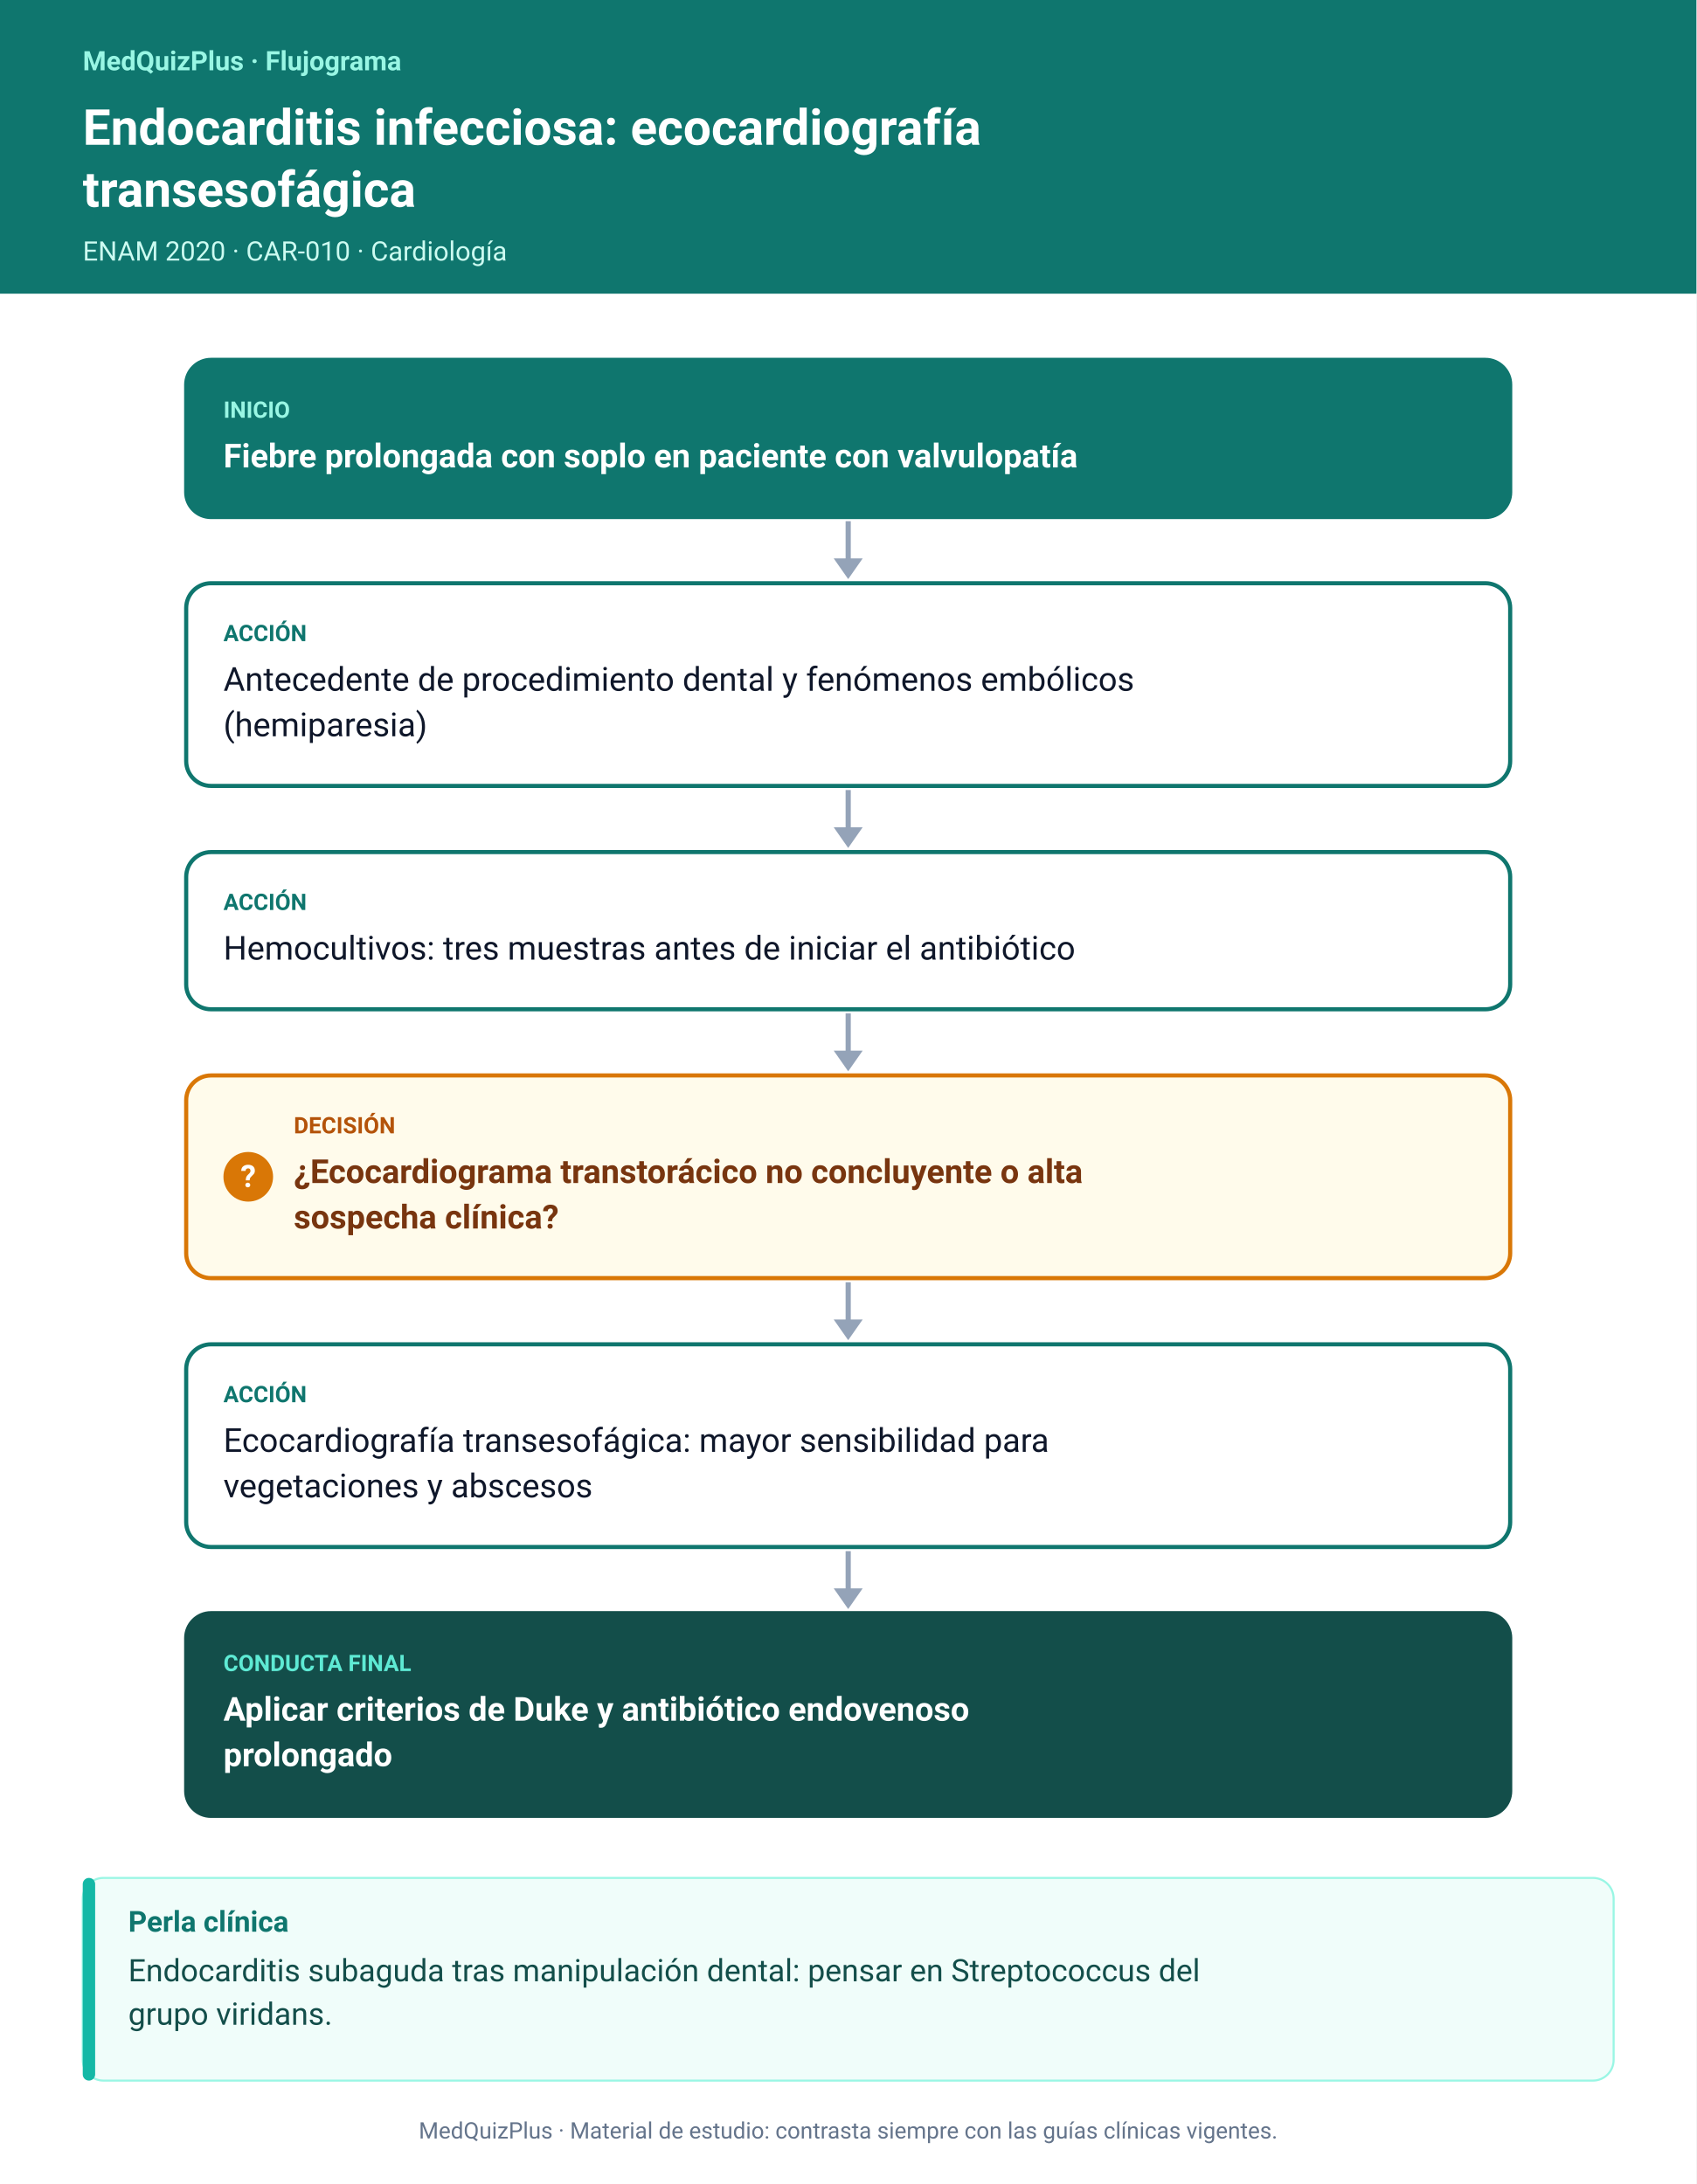
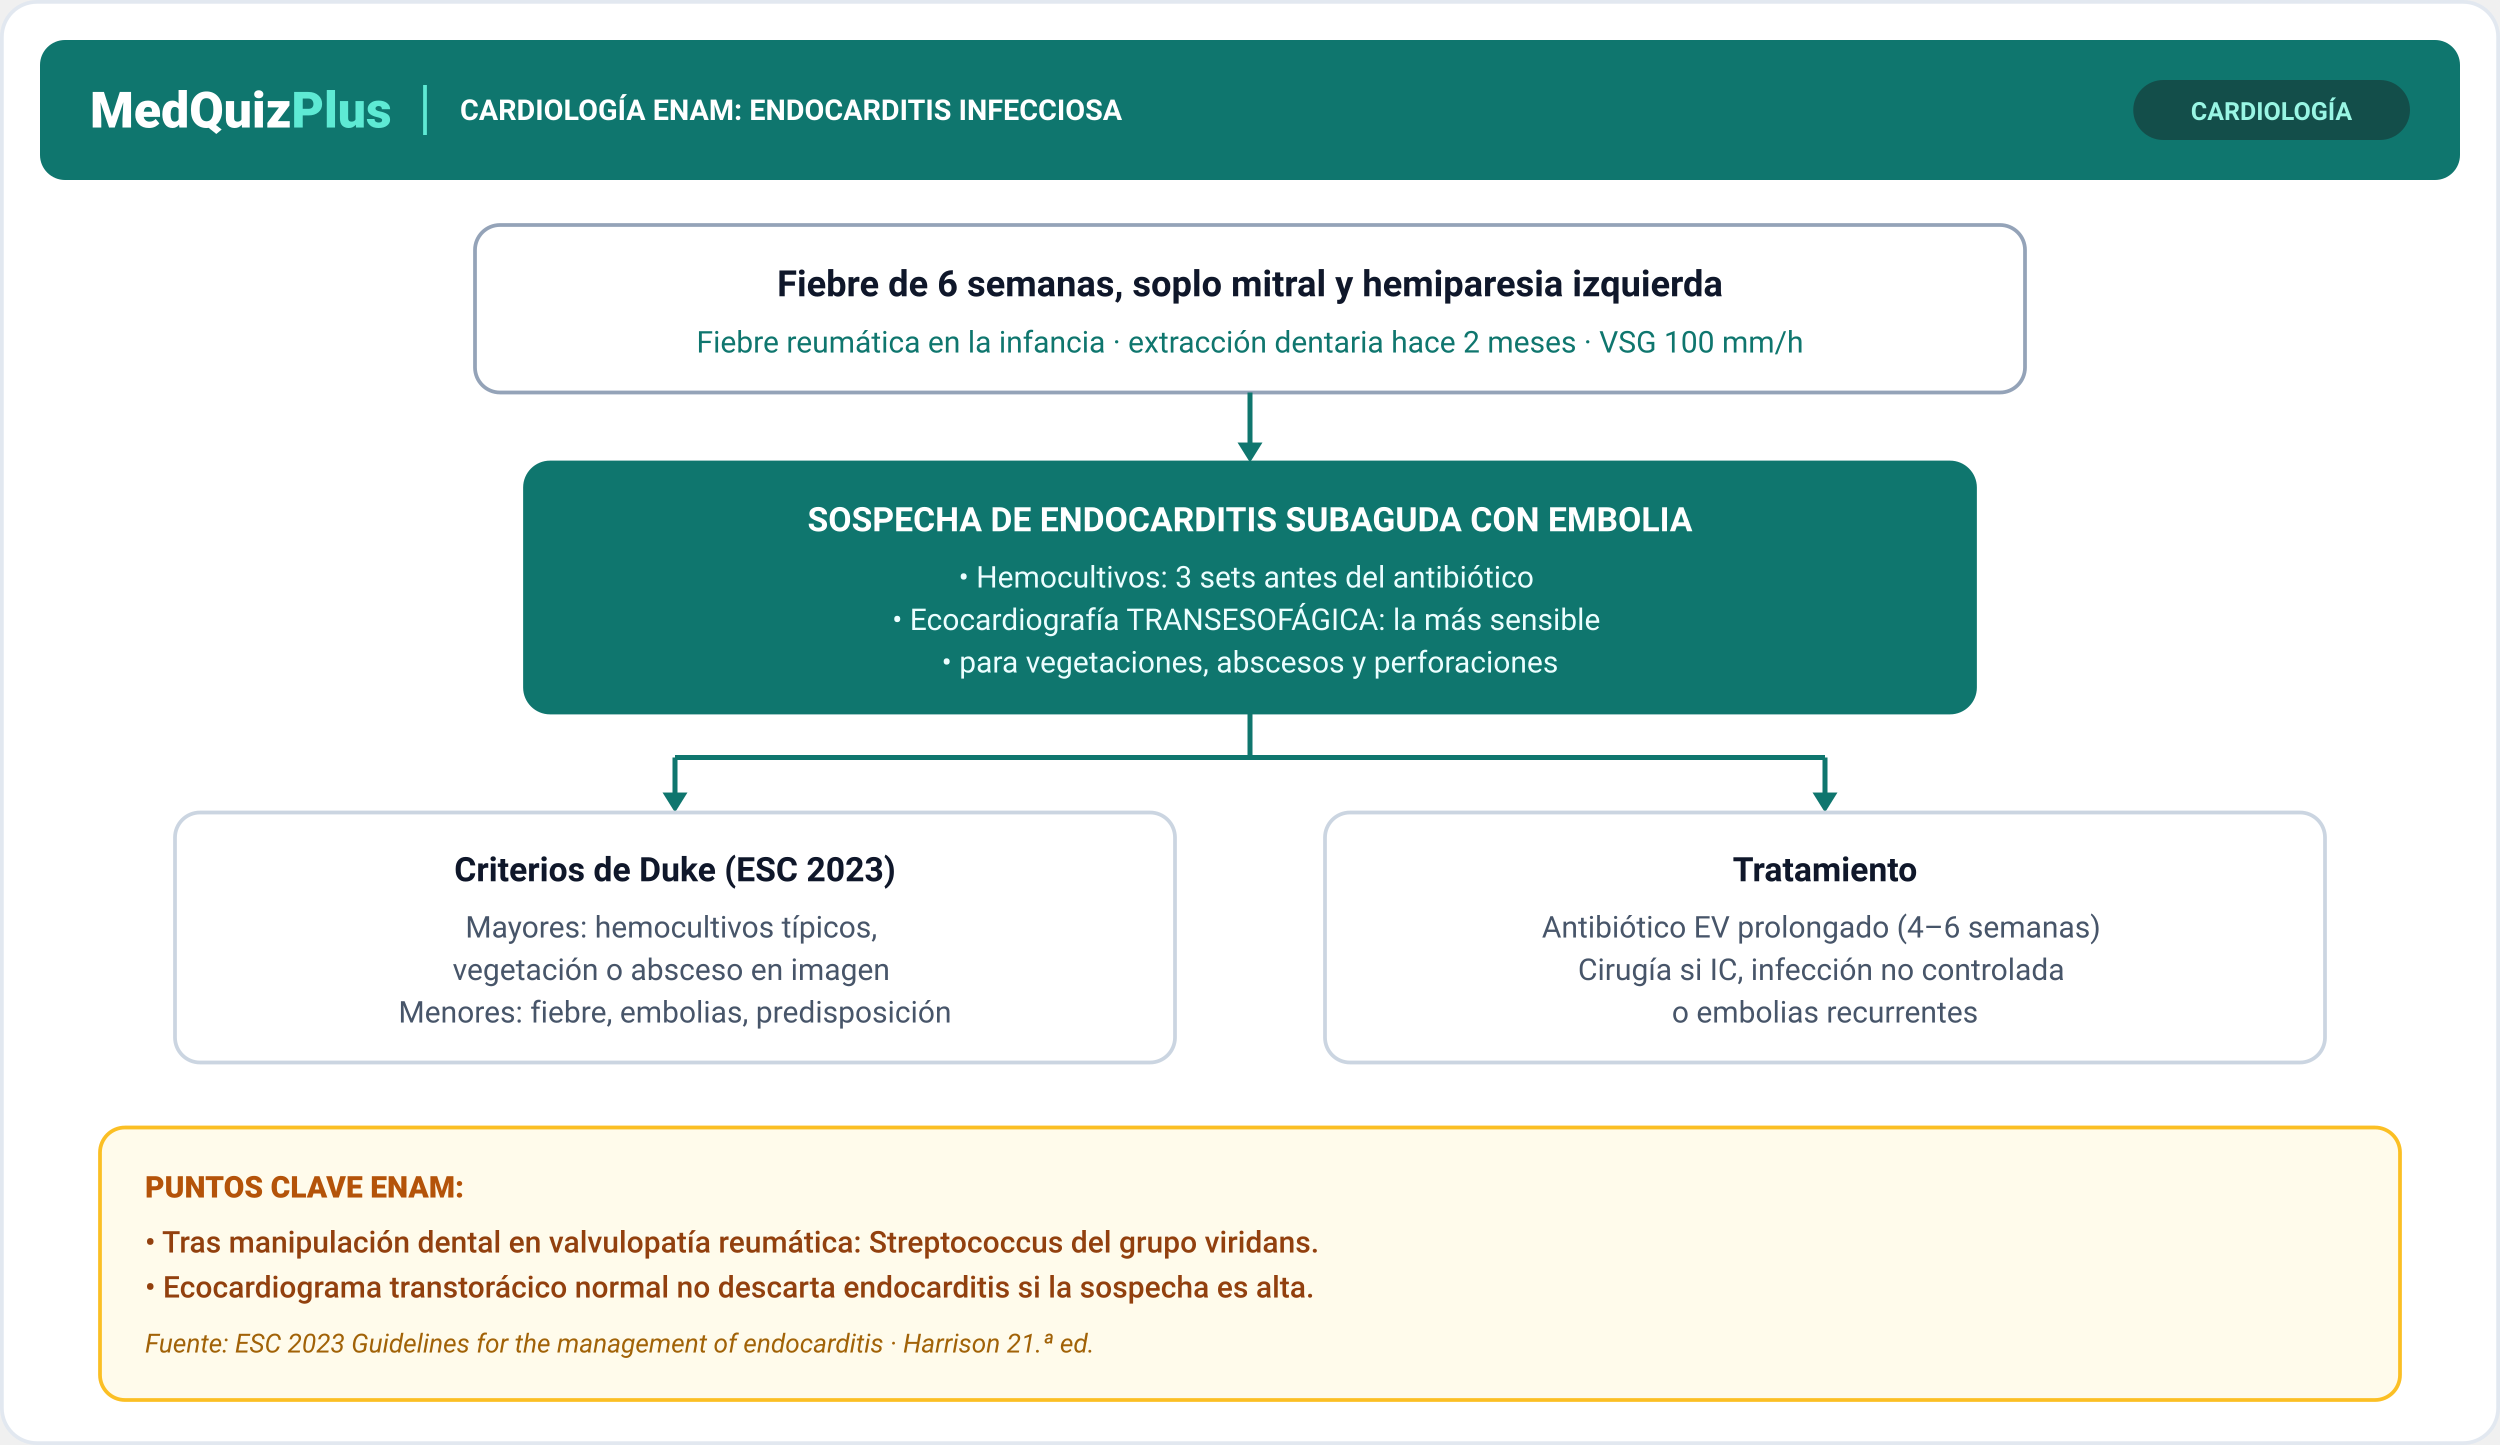
- <svg xmlns="http://www.w3.org/2000/svg" width="820" height="1056" viewBox="0 0 820 1056" font-family="Segoe UI, Roboto, Helvetica, Arial, sans-serif" role="img" aria-label="Endocarditis infecciosa: ecocardiografía transesofágica">
-   <rect width="820" height="1056" fill="#ffffff" />
-   <rect x="0" y="0" width="820" height="142" fill="#0f766e" />
-   <text x="40" y="34" font-size="13" font-weight="600" font-style="normal" fill="#99f6e4" text-anchor="start" data-max="740">
-     <tspan x="40" dy="0">MedQuizPlus · Flujograma</tspan>
+ <svg xmlns="http://www.w3.org/2000/svg" width="1000" height="578" viewBox="0 0 1000 578" font-family="Segoe UI, Roboto, Helvetica, Arial, sans-serif" role="img" aria-label="Endocarditis infecciosa">
+   <rect x="0.75" y="0.75" width="998.5" height="576.5" rx="14" fill="#ffffff" stroke="#e2e8f0" stroke-width="1.5" />
+   <rect x="16" y="16" width="968" height="56" rx="10" fill="#0f766e" />
+   <text x="36" y="51.0" font-size="20" font-weight="800" fill="#ffffff">MedQuiz<tspan fill="#5eead4">Plus</tspan>
  </text>
-   <text x="40" y="70" font-size="24" font-weight="700" font-style="normal" fill="#ffffff" text-anchor="start" data-max="740">
-     <tspan x="40" dy="0">Endocarditis infecciosa: ecocardiografía</tspan>
-     <tspan x="40" dy="30">transesofágica</tspan>
+   <line x1="170" y1="34.0" x2="170" y2="54.0" stroke="#5eead4" stroke-width="1.5" />
+   <text x="184.0" y="48.0" font-size="11.5" font-weight="700" font-style="normal" fill="#ffffff" text-anchor="start" data-max="649">
+     <tspan x="184.0" dy="0">CARDIOLOGÍA ENAM: ENDOCARDITIS INFECCIOSA</tspan>
  </text>
-   <text x="40" y="126" font-size="13" font-weight="400" font-style="normal" fill="#ccfbf1" text-anchor="start" data-max="740">
-     <tspan x="40" dy="0">ENAM 2020 · CAR-010 · Cardiología</tspan>
+   <rect x="853.3" y="32.0" width="110.7" height="24" rx="12" fill="#134e4a" />
+   <text x="908.6" y="48.0" font-size="10" font-weight="700" font-style="normal" fill="#99f6e4" text-anchor="middle" data-max="95">
+     <tspan x="908.6" dy="0">CARDIOLOGÍA</tspan>
  </text>
-   <rect x="90" y="174" width="640" height="76" rx="12" fill="#0f766e" stroke="#0f766e" stroke-width="2" />
-   <text x="108" y="202" font-size="11" font-weight="700" font-style="normal" fill="#99f6e4" text-anchor="start" data-max="604">
-     <tspan x="108" dy="0">INICIO</tspan>
+   <rect x="190.0" y="90.0" width="620" height="67.0" rx="10" fill="#ffffff" stroke="#94a3b8" stroke-width="1.5" />
+   <text x="500.0" y="118.5" font-size="14.5" font-weight="700" font-style="normal" fill="#0f172a" text-anchor="middle" data-max="592">
+     <tspan x="500.0" dy="0">Fiebre de 6 semanas, soplo mitral y hemiparesia izquierda</tspan>
  </text>
-   <text x="108" y="226" font-size="16" font-weight="600" font-style="normal" fill="#ffffff" text-anchor="start" data-max="604">
-     <tspan x="108" dy="0">Fiebre prolongada con soplo en paciente con valvulopatía</tspan>
+   <text x="500.0" y="141.0" font-size="12" font-weight="400" font-style="normal" fill="#0f766e" text-anchor="middle" data-max="592">
+     <tspan x="500.0" dy="0">Fiebre reumática en la infancia · extracción dentaria hace 2 meses · VSG 100 mm/h</tspan>
  </text>
-   <line x1="410.0" y1="252" x2="410.0" y2="272" stroke="#94a3b8" stroke-width="2.5" />
-   <polygon points="403.0,270 417.0,270 410.0,280" fill="#94a3b8" />
-   <rect x="90" y="282" width="640" height="98" rx="12" fill="#ffffff" stroke="#0f766e" stroke-width="2" />
-   <text x="108" y="310" font-size="11" font-weight="700" font-style="normal" fill="#0f766e" text-anchor="start" data-max="604">
-     <tspan x="108" dy="0">ACCIÓN</tspan>
+   <line x1="500.0" y1="157.0" x2="500.0" y2="178.0" stroke="#0f766e" stroke-width="2" />
+   <polygon points="495.0,177.0 505.0,177.0 500.0,185.0" fill="#0f766e" />
+   <rect x="210.0" y="185.0" width="580" height="100.0" rx="10" fill="#0f766e" stroke="#0f766e" stroke-width="1.5" />
+   <text x="500.0" y="212.5" font-size="13.5" font-weight="700" font-style="normal" fill="#ffffff" text-anchor="middle" data-max="552">
+     <tspan x="500.0" dy="0">SOSPECHA DE ENDOCARDITIS SUBAGUDA CON EMBOLIA</tspan>
  </text>
-   <text x="108" y="334" font-size="16" font-weight="400" font-style="normal" fill="#0f172a" text-anchor="start" data-max="604">
-     <tspan x="108" dy="0">Antecedente de procedimiento dental y fenómenos embólicos</tspan>
-     <tspan x="108" dy="22">(hemiparesia)</tspan>
+   <text x="500.0" y="235.0" font-size="12" font-weight="400" font-style="normal" fill="#ecfeff" text-anchor="middle" data-max="552">
+     <tspan x="500.0" dy="0">• Hemocultivos: 3 sets antes del antibiótico</tspan>
+     <tspan x="500.0" dy="17">• Ecocardiografía TRANSESOFÁGICA: la más sensible</tspan>
+     <tspan x="500.0" dy="17">• para vegetaciones, abscesos y perforaciones</tspan>
  </text>
-   <line x1="410.0" y1="382" x2="410.0" y2="402" stroke="#94a3b8" stroke-width="2.5" />
-   <polygon points="403.0,400 417.0,400 410.0,410" fill="#94a3b8" />
-   <rect x="90" y="412" width="640" height="76" rx="12" fill="#ffffff" stroke="#0f766e" stroke-width="2" />
-   <text x="108" y="440" font-size="11" font-weight="700" font-style="normal" fill="#0f766e" text-anchor="start" data-max="604">
-     <tspan x="108" dy="0">ACCIÓN</tspan>
+   <line x1="500.0" y1="285.0" x2="500.0" y2="303.0" stroke="#0f766e" stroke-width="2" />
+   <line x1="270.0" y1="303.0" x2="730.0" y2="303.0" stroke="#0f766e" stroke-width="2" />
+   <line x1="270.0" y1="303.0" x2="270.0" y2="318.0" stroke="#0f766e" stroke-width="2" />
+   <polygon points="265.0,317.0 275.0,317.0 270.0,325.0" fill="#0f766e" />
+   <line x1="730.0" y1="303.0" x2="730.0" y2="318.0" stroke="#0f766e" stroke-width="2" />
+   <polygon points="725.0,317.0 735.0,317.0 730.0,325.0" fill="#0f766e" />
+   <rect x="70.0" y="325.0" width="400" height="100.0" rx="10" fill="#ffffff" stroke="#cbd5e1" stroke-width="1.5" />
+   <text x="270.0" y="352.5" font-size="13.5" font-weight="700" font-style="normal" fill="#0f172a" text-anchor="middle" data-max="372">
+     <tspan x="270.0" dy="0">Criterios de Duke (ESC 2023)</tspan>
  </text>
-   <text x="108" y="464" font-size="16" font-weight="400" font-style="normal" fill="#0f172a" text-anchor="start" data-max="604">
-     <tspan x="108" dy="0">Hemocultivos: tres muestras antes de iniciar el antibiótico</tspan>
+   <text x="270.0" y="375.0" font-size="12" font-weight="400" font-style="normal" fill="#475569" text-anchor="middle" data-max="372">
+     <tspan x="270.0" dy="0">Mayores: hemocultivos típicos,</tspan>
+     <tspan x="270.0" dy="17">vegetación o absceso en imagen</tspan>
+     <tspan x="270.0" dy="17">Menores: fiebre, embolias, predisposición</tspan>
  </text>
-   <line x1="410.0" y1="490" x2="410.0" y2="510" stroke="#94a3b8" stroke-width="2.5" />
-   <polygon points="403.0,508 417.0,508 410.0,518" fill="#94a3b8" />
-   <rect x="90" y="520" width="640" height="98" rx="12" fill="#fffbeb" stroke="#d97706" stroke-width="2" />
-   <circle cx="120" cy="569.0" r="12" fill="#d97706" />
-   <text x="120" y="574.0" font-size="15" font-weight="700" font-style="normal" fill="#ffffff" text-anchor="middle" data-max="0">
-     <tspan x="120" dy="0">?</tspan>
+   <rect x="530.0" y="325.0" width="400" height="100.0" rx="10" fill="#ffffff" stroke="#cbd5e1" stroke-width="1.5" />
+   <text x="730.0" y="352.5" font-size="13.5" font-weight="700" font-style="normal" fill="#0f172a" text-anchor="middle" data-max="372">
+     <tspan x="730.0" dy="0">Tratamiento</tspan>
  </text>
-   <text x="142" y="548" font-size="11" font-weight="700" font-style="normal" fill="#b45309" text-anchor="start" data-max="570">
-     <tspan x="142" dy="0">DECISIÓN</tspan>
+   <text x="730.0" y="375.0" font-size="12" font-weight="400" font-style="normal" fill="#475569" text-anchor="middle" data-max="372">
+     <tspan x="730.0" dy="0">Antibiótico EV prolongado (4–6 semanas)</tspan>
+     <tspan x="730.0" dy="17">Cirugía si IC, infección no controlada</tspan>
+     <tspan x="730.0" dy="17">o embolias recurrentes</tspan>
  </text>
-   <text x="142" y="572" font-size="16" font-weight="600" font-style="normal" fill="#78350f" text-anchor="start" data-max="570">
-     <tspan x="142" dy="0">¿Ecocardiograma transtorácico no concluyente o alta</tspan>
-     <tspan x="142" dy="22">sospecha clínica?</tspan>
+   <rect x="40" y="451.0" width="920" height="109.0" rx="10" fill="#fffbeb" stroke="#fbbf24" stroke-width="1.5" />
+   <text x="58.0" y="479.0" font-size="12" font-weight="800" font-style="normal" fill="#b45309" text-anchor="start" data-max="884">
+     <tspan x="58.0" dy="0">PUNTOS CLAVE ENAM:</tspan>
  </text>
-   <line x1="410.0" y1="620" x2="410.0" y2="640" stroke="#94a3b8" stroke-width="2.5" />
-   <polygon points="403.0,638 417.0,638 410.0,648" fill="#94a3b8" />
-   <rect x="90" y="650" width="640" height="98" rx="12" fill="#ffffff" stroke="#0f766e" stroke-width="2" />
-   <text x="108" y="678" font-size="11" font-weight="700" font-style="normal" fill="#0f766e" text-anchor="start" data-max="604">
-     <tspan x="108" dy="0">ACCIÓN</tspan>
+   <text x="58.0" y="501.0" font-size="12" font-weight="500" font-style="normal" fill="#92400e" text-anchor="start" data-max="884">
+     <tspan x="58.0" dy="0">• Tras manipulación dental en valvulopatía reumática: Streptococcus del grupo viridans.</tspan>
+     <tspan x="58.0" dy="18">• Ecocardiograma transtorácico normal no descarta endocarditis si la sospecha es alta.</tspan>
  </text>
-   <text x="108" y="702" font-size="16" font-weight="400" font-style="normal" fill="#0f172a" text-anchor="start" data-max="604">
-     <tspan x="108" dy="0">Ecocardiografía transesofágica: mayor sensibilidad para</tspan>
-     <tspan x="108" dy="22">vegetaciones y abscesos</tspan>
-   </text>
-   <line x1="410.0" y1="750" x2="410.0" y2="770" stroke="#94a3b8" stroke-width="2.5" />
-   <polygon points="403.0,768 417.0,768 410.0,778" fill="#94a3b8" />
-   <rect x="90" y="780" width="640" height="98" rx="12" fill="#134e4a" stroke="#134e4a" stroke-width="2" />
-   <text x="108" y="808" font-size="11" font-weight="700" font-style="normal" fill="#5eead4" text-anchor="start" data-max="604">
-     <tspan x="108" dy="0">CONDUCTA FINAL</tspan>
-   </text>
-   <text x="108" y="832" font-size="16" font-weight="700" font-style="normal" fill="#ffffff" text-anchor="start" data-max="604">
-     <tspan x="108" dy="0">Aplicar criterios de Duke y antibiótico endovenoso</tspan>
-     <tspan x="108" dy="22">prolongado</tspan>
-   </text>
-   <rect x="40" y="908" width="740" height="98" rx="10" fill="#f0fdfa" stroke="#99f6e4" />
-   <rect x="40" y="908" width="6" height="98" rx="3" fill="#14b8a6" />
-   <text x="62" y="934" font-size="14" font-weight="700" font-style="normal" fill="#0f766e" text-anchor="start" data-max="704">
-     <tspan x="62" dy="0">Perla clínica</tspan>
-   </text>
-   <text x="62" y="958" font-size="15" font-weight="400" font-style="normal" fill="#134e4a" text-anchor="start" data-max="704">
-     <tspan x="62" dy="0">Endocarditis subaguda tras manipulación dental: pensar en Streptococcus del</tspan>
-     <tspan x="62" dy="21">grupo viridans.</tspan>
-   </text>
-   <text x="410.0" y="1034" font-size="11" font-weight="400" font-style="normal" fill="#64748b" text-anchor="middle" data-max="740">
-     <tspan x="410.0" dy="0">MedQuizPlus · Material de estudio: contrasta siempre con las guías clínicas vigentes.</tspan>
+   <text x="58.0" y="541.0" font-size="10.5" font-weight="400" font-style="italic" fill="#a16207" text-anchor="start" data-max="884">
+     <tspan x="58.0" dy="0">Fuente: ESC 2023 Guidelines for the management of endocarditis · Harrison 21.ª ed.</tspan>
  </text>
</svg>
